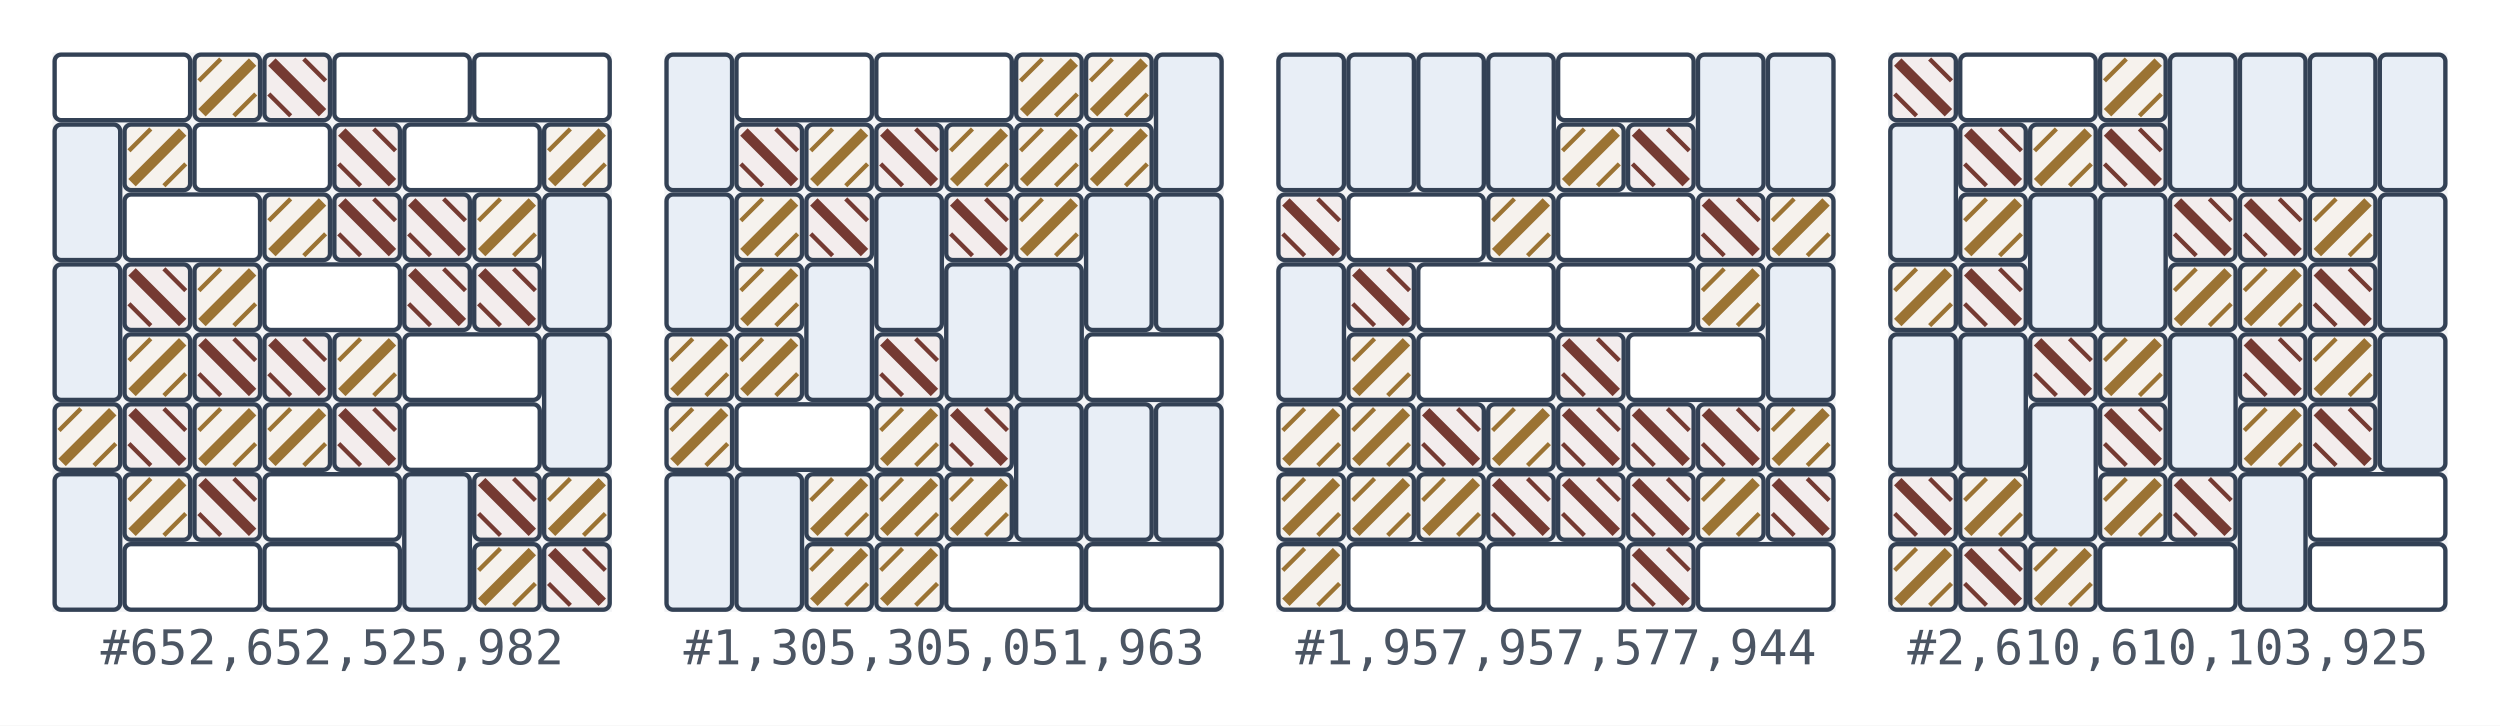
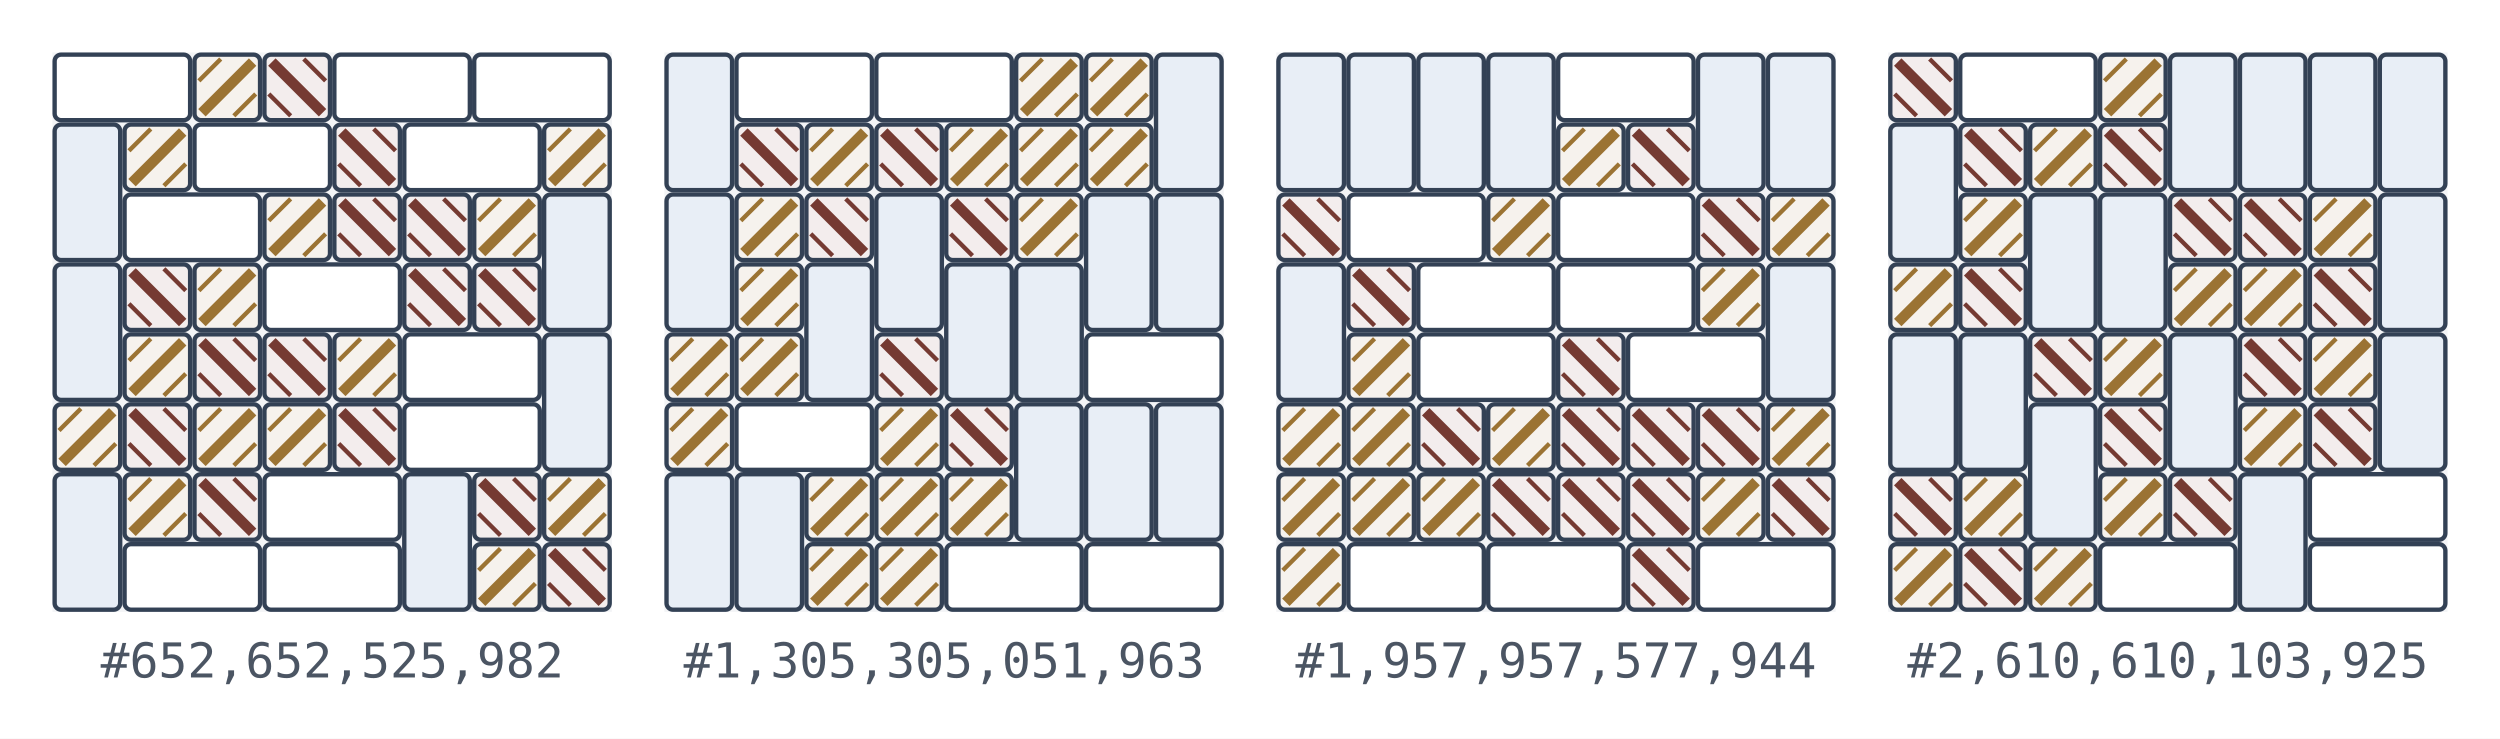
- <svg xmlns="http://www.w3.org/2000/svg" class="engraving" width="572" height="166" viewBox="0 0 572 166">
+ <svg xmlns="http://www.w3.org/2000/svg" class="engraving" width="572" height="169" viewBox="0 0 572 169">
  <style>.b{fill:#f3f4f6}text{font:11px monospace;fill:#4b5563;text-anchor:middle}.h,.v{stroke:#334155;stroke-width:1}.h{fill:#ffffff}.v{fill:#e8eef6}.cd,.ca{stroke:#334155;stroke-width:1}.cd{fill:#f3eded}.ca{fill:#f6f2ed}.d,.a{fill:none;stroke-width:1;stroke-linecap:butt}.d{stroke:#753a32}.a{stroke:#9b7333}.k{stroke-width:2.4}</style>
  <rect class="bg" width="100%" height="100%" fill="#fff" />
  <rect class="b" x="12" y="12" width="128" height="128" />
  <rect class="h" x="12.5" y="12.5" width="31" height="15" rx="1.5" />
  <rect class="h" x="76.5" y="12.5" width="31" height="15" rx="1.5" />
  <rect class="h" x="108.5" y="12.5" width="31" height="15" rx="1.5" />
  <rect class="v" x="12.5" y="28.5" width="15" height="31" rx="1.5" />
  <rect class="h" x="44.5" y="28.5" width="31" height="15" rx="1.5" />
  <rect class="h" x="92.5" y="28.5" width="31" height="15" rx="1.5" />
  <rect class="h" x="28.5" y="44.5" width="31" height="15" rx="1.5" />
  <rect class="v" x="124.5" y="44.5" width="15" height="31" rx="1.5" />
  <rect class="v" x="12.5" y="60.5" width="15" height="31" rx="1.5" />
  <rect class="h" x="60.5" y="60.5" width="31" height="15" rx="1.5" />
  <rect class="h" x="92.5" y="76.5" width="31" height="15" rx="1.5" />
  <rect class="v" x="124.5" y="76.5" width="15" height="31" rx="1.5" />
  <rect class="h" x="92.5" y="92.5" width="31" height="15" rx="1.5" />
  <rect class="v" x="12.5" y="108.5" width="15" height="31" rx="1.5" />
  <rect class="h" x="60.5" y="108.5" width="31" height="15" rx="1.5" />
  <rect class="v" x="92.5" y="108.5" width="15" height="31" rx="1.5" />
  <rect class="h" x="28.5" y="124.5" width="31" height="15" rx="1.5" />
  <rect class="h" x="60.5" y="124.5" width="31" height="15" rx="1.5" />
  <rect class="ca" x="44.5" y="12.5" width="15" height="15" rx="1.5" />
  <rect class="ca" x="28.5" y="28.5" width="15" height="15" rx="1.5" />
  <path class="a" d="M50.5 13.5L45.5 18.5M58.5 21.5L53.5 26.5M34.5 29.5L29.5 34.5M42.5 37.5L37.5 42.5" />
  <path class="a k" d="M57.8 14.2L46.2 25.8M41.8 30.2L30.2 41.8" />
  <rect class="cd" x="60.5" y="12.5" width="15" height="15" rx="1.5" />
  <rect class="cd" x="76.5" y="28.5" width="15" height="15" rx="1.5" />
  <path class="d" d="M69.5 13.5L74.5 18.5M61.5 21.5L66.5 26.5M85.5 29.5L90.5 34.5M77.5 37.5L82.5 42.5" />
  <path class="d k" d="M62.2 14.2L73.8 25.8M78.2 30.2L89.8 41.8" />
  <rect class="ca" x="124.5" y="28.5" width="15" height="15" rx="1.5" />
  <rect class="ca" x="108.5" y="44.5" width="15" height="15" rx="1.5" />
  <path class="a" d="M130.5 29.5L125.5 34.5M138.5 37.5L133.5 42.5M114.5 45.5L109.5 50.5M122.5 53.5L117.5 58.5" />
  <path class="a k" d="M137.8 30.2L126.2 41.8M121.8 46.2L110.2 57.8" />
  <rect class="ca" x="60.5" y="44.5" width="15" height="15" rx="1.5" />
  <rect class="ca" x="44.5" y="60.5" width="15" height="15" rx="1.5" />
  <path class="a" d="M66.5 45.5L61.5 50.5M74.5 53.5L69.5 58.5M50.5 61.5L45.5 66.5M58.5 69.5L53.5 74.5" />
  <path class="a k" d="M73.8 46.2L62.2 57.8M57.8 62.2L46.2 73.8" />
  <rect class="cd" x="76.5" y="44.5" width="15" height="15" rx="1.5" />
  <rect class="cd" x="92.5" y="60.5" width="15" height="15" rx="1.5" />
  <path class="d" d="M85.5 45.5L90.5 50.5M77.5 53.5L82.5 58.5M101.5 61.5L106.5 66.5M93.5 69.5L98.5 74.5" />
  <path class="d k" d="M78.2 46.2L89.8 57.8M94.2 62.2L105.8 73.8" />
  <rect class="cd" x="92.5" y="44.5" width="15" height="15" rx="1.5" />
  <rect class="cd" x="108.5" y="60.5" width="15" height="15" rx="1.5" />
  <path class="d" d="M101.5 45.5L106.5 50.5M93.5 53.5L98.5 58.5M117.5 61.5L122.5 66.5M109.5 69.5L114.5 74.5" />
  <path class="d k" d="M94.2 46.2L105.8 57.8M110.2 62.2L121.8 73.8" />
  <rect class="cd" x="28.5" y="60.5" width="15" height="15" rx="1.5" />
  <rect class="cd" x="44.5" y="76.5" width="15" height="15" rx="1.5" />
  <path class="d" d="M37.5 61.5L42.5 66.5M29.5 69.5L34.5 74.5M53.5 77.5L58.5 82.5M45.5 85.5L50.5 90.5" />
  <path class="d k" d="M30.2 62.2L41.8 73.8M46.2 78.2L57.8 89.8" />
  <rect class="ca" x="28.5" y="76.5" width="15" height="15" rx="1.5" />
  <rect class="ca" x="12.5" y="92.5" width="15" height="15" rx="1.5" />
  <path class="a" d="M34.5 77.5L29.5 82.5M42.5 85.5L37.5 90.5M18.5 93.5L13.5 98.5M26.5 101.5L21.5 106.5" />
  <path class="a k" d="M41.8 78.2L30.2 89.8M25.8 94.2L14.2 105.8" />
  <rect class="cd" x="60.5" y="76.5" width="15" height="15" rx="1.5" />
  <rect class="cd" x="76.5" y="92.5" width="15" height="15" rx="1.5" />
  <path class="d" d="M69.5 77.5L74.5 82.5M61.5 85.5L66.5 90.5M85.5 93.5L90.5 98.5M77.5 101.5L82.5 106.5" />
  <path class="d k" d="M62.2 78.2L73.8 89.8M78.2 94.2L89.8 105.8" />
  <rect class="ca" x="76.5" y="76.5" width="15" height="15" rx="1.5" />
  <rect class="ca" x="60.5" y="92.5" width="15" height="15" rx="1.5" />
  <path class="a" d="M82.5 77.5L77.5 82.5M90.5 85.5L85.5 90.5M66.5 93.5L61.5 98.5M74.5 101.5L69.5 106.5" />
  <path class="a k" d="M89.8 78.2L78.2 89.8M73.8 94.2L62.2 105.8" />
  <rect class="cd" x="28.5" y="92.5" width="15" height="15" rx="1.5" />
  <rect class="cd" x="44.5" y="108.5" width="15" height="15" rx="1.5" />
  <path class="d" d="M37.5 93.5L42.5 98.5M29.5 101.5L34.5 106.5M53.5 109.5L58.5 114.5M45.5 117.5L50.5 122.5" />
  <path class="d k" d="M30.2 94.2L41.8 105.8M46.2 110.2L57.8 121.8" />
  <rect class="ca" x="44.5" y="92.5" width="15" height="15" rx="1.5" />
  <rect class="ca" x="28.5" y="108.5" width="15" height="15" rx="1.5" />
  <path class="a" d="M50.5 93.5L45.5 98.5M58.5 101.5L53.5 106.5M34.5 109.5L29.5 114.5M42.5 117.5L37.5 122.5" />
  <path class="a k" d="M57.8 94.2L46.2 105.8M41.8 110.2L30.2 121.8" />
  <rect class="cd" x="108.5" y="108.5" width="15" height="15" rx="1.5" />
  <rect class="cd" x="124.5" y="124.5" width="15" height="15" rx="1.5" />
  <path class="d" d="M117.5 109.5L122.5 114.5M109.5 117.5L114.5 122.5M133.5 125.5L138.5 130.5M125.5 133.5L130.5 138.5" />
  <path class="d k" d="M110.2 110.2L121.8 121.8M126.2 126.2L137.8 137.8" />
  <rect class="ca" x="124.5" y="108.5" width="15" height="15" rx="1.5" />
  <rect class="ca" x="108.5" y="124.5" width="15" height="15" rx="1.5" />
  <path class="a" d="M130.5 109.5L125.5 114.5M138.5 117.5L133.5 122.5M114.5 125.5L109.5 130.5M122.5 133.5L117.5 138.5" />
  <path class="a k" d="M137.8 110.2L126.2 121.8M121.8 126.2L110.2 137.8" />
-   <text x="76" y="152">#652,652,525,982</text>
+   <text x="76" y="155">#652,652,525,982</text>
  <rect class="b" x="152" y="12" width="128" height="128" />
  <rect class="v" x="152.5" y="12.5" width="15" height="31" rx="1.5" />
  <rect class="h" x="168.5" y="12.5" width="31" height="15" rx="1.5" />
  <rect class="h" x="200.5" y="12.5" width="31" height="15" rx="1.5" />
  <rect class="v" x="264.5" y="12.5" width="15" height="31" rx="1.5" />
  <rect class="v" x="152.5" y="44.5" width="15" height="31" rx="1.5" />
  <rect class="v" x="200.5" y="44.5" width="15" height="31" rx="1.5" />
  <rect class="v" x="248.5" y="44.5" width="15" height="31" rx="1.5" />
  <rect class="v" x="264.5" y="44.5" width="15" height="31" rx="1.5" />
  <rect class="v" x="184.5" y="60.5" width="15" height="31" rx="1.5" />
  <rect class="v" x="216.5" y="60.5" width="15" height="31" rx="1.5" />
  <rect class="v" x="232.5" y="60.5" width="15" height="31" rx="1.5" />
  <rect class="h" x="248.5" y="76.5" width="31" height="15" rx="1.5" />
  <rect class="h" x="168.5" y="92.5" width="31" height="15" rx="1.5" />
  <rect class="v" x="232.5" y="92.5" width="15" height="31" rx="1.5" />
  <rect class="v" x="248.5" y="92.5" width="15" height="31" rx="1.5" />
  <rect class="v" x="264.5" y="92.5" width="15" height="31" rx="1.5" />
  <rect class="v" x="152.5" y="108.5" width="15" height="31" rx="1.5" />
  <rect class="v" x="168.5" y="108.5" width="15" height="31" rx="1.5" />
  <rect class="h" x="216.5" y="124.5" width="31" height="15" rx="1.5" />
  <rect class="h" x="248.5" y="124.5" width="31" height="15" rx="1.5" />
  <rect class="ca" x="232.5" y="12.5" width="15" height="15" rx="1.5" />
  <rect class="ca" x="216.5" y="28.5" width="15" height="15" rx="1.5" />
  <path class="a" d="M238.5 13.5L233.5 18.5M246.5 21.5L241.5 26.5M222.5 29.5L217.5 34.5M230.5 37.5L225.5 42.5" />
  <path class="a k" d="M245.8 14.2L234.2 25.8M229.8 30.2L218.2 41.8" />
  <rect class="ca" x="248.5" y="12.5" width="15" height="15" rx="1.5" />
  <rect class="ca" x="232.5" y="28.5" width="15" height="15" rx="1.5" />
  <path class="a" d="M254.5 13.5L249.5 18.5M262.5 21.5L257.5 26.5M238.5 29.5L233.5 34.5M246.5 37.5L241.5 42.5" />
  <path class="a k" d="M261.8 14.2L250.2 25.8M245.8 30.2L234.2 41.8" />
  <rect class="cd" x="168.5" y="28.5" width="15" height="15" rx="1.5" />
  <rect class="cd" x="184.5" y="44.5" width="15" height="15" rx="1.5" />
  <path class="d" d="M177.5 29.5L182.5 34.5M169.5 37.5L174.5 42.5M193.5 45.5L198.5 50.5M185.5 53.5L190.5 58.5" />
  <path class="d k" d="M170.2 30.2L181.8 41.8M186.2 46.2L197.8 57.8" />
  <rect class="ca" x="184.5" y="28.5" width="15" height="15" rx="1.5" />
  <rect class="ca" x="168.5" y="44.5" width="15" height="15" rx="1.5" />
  <path class="a" d="M190.5 29.5L185.5 34.5M198.5 37.5L193.5 42.5M174.5 45.5L169.5 50.5M182.5 53.5L177.5 58.5" />
  <path class="a k" d="M197.8 30.2L186.2 41.8M181.8 46.2L170.2 57.8" />
  <rect class="cd" x="200.5" y="28.5" width="15" height="15" rx="1.5" />
  <rect class="cd" x="216.5" y="44.5" width="15" height="15" rx="1.5" />
  <path class="d" d="M209.5 29.5L214.5 34.5M201.5 37.5L206.5 42.5M225.5 45.5L230.5 50.5M217.5 53.5L222.5 58.5" />
  <path class="d k" d="M202.2 30.2L213.8 41.8M218.2 46.2L229.8 57.8" />
  <rect class="ca" x="248.5" y="28.5" width="15" height="15" rx="1.5" />
  <rect class="ca" x="232.5" y="44.5" width="15" height="15" rx="1.5" />
  <path class="a" d="M254.5 29.5L249.5 34.5M262.5 37.5L257.5 42.5M238.5 45.5L233.5 50.5M246.5 53.5L241.5 58.5" />
  <path class="a k" d="M261.8 30.2L250.2 41.8M245.8 46.2L234.2 57.8" />
  <rect class="ca" x="168.5" y="60.5" width="15" height="15" rx="1.5" />
  <rect class="ca" x="152.5" y="76.5" width="15" height="15" rx="1.5" />
  <path class="a" d="M174.5 61.5L169.5 66.5M182.5 69.5L177.5 74.5M158.5 77.5L153.5 82.5M166.5 85.5L161.5 90.5" />
  <path class="a k" d="M181.8 62.2L170.2 73.8M165.8 78.2L154.2 89.8" />
  <rect class="ca" x="168.5" y="76.5" width="15" height="15" rx="1.5" />
  <rect class="ca" x="152.5" y="92.5" width="15" height="15" rx="1.5" />
  <path class="a" d="M174.5 77.5L169.5 82.5M182.5 85.5L177.5 90.5M158.5 93.5L153.5 98.5M166.5 101.5L161.5 106.5" />
  <path class="a k" d="M181.8 78.2L170.2 89.8M165.8 94.2L154.2 105.8" />
  <rect class="cd" x="200.5" y="76.5" width="15" height="15" rx="1.5" />
  <rect class="cd" x="216.5" y="92.5" width="15" height="15" rx="1.5" />
  <path class="d" d="M209.5 77.5L214.5 82.5M201.5 85.5L206.5 90.5M225.5 93.5L230.5 98.5M217.5 101.5L222.5 106.5" />
  <path class="d k" d="M202.2 78.2L213.8 89.8M218.2 94.2L229.8 105.8" />
  <rect class="ca" x="200.5" y="92.5" width="15" height="15" rx="1.5" />
  <rect class="ca" x="184.5" y="108.5" width="15" height="15" rx="1.5" />
  <path class="a" d="M206.5 93.5L201.5 98.5M214.5 101.5L209.5 106.5M190.5 109.5L185.5 114.5M198.5 117.5L193.5 122.5" />
  <path class="a k" d="M213.8 94.2L202.2 105.8M197.8 110.2L186.2 121.8" />
  <rect class="ca" x="200.5" y="108.5" width="15" height="15" rx="1.5" />
  <rect class="ca" x="184.5" y="124.5" width="15" height="15" rx="1.5" />
  <path class="a" d="M206.5 109.5L201.5 114.5M214.5 117.5L209.5 122.5M190.5 125.5L185.5 130.5M198.5 133.5L193.5 138.5" />
  <path class="a k" d="M213.8 110.2L202.2 121.8M197.8 126.2L186.2 137.8" />
  <rect class="ca" x="216.5" y="108.5" width="15" height="15" rx="1.5" />
  <rect class="ca" x="200.5" y="124.5" width="15" height="15" rx="1.5" />
  <path class="a" d="M222.5 109.5L217.5 114.5M230.5 117.5L225.5 122.5M206.5 125.5L201.5 130.5M214.5 133.5L209.5 138.5" />
  <path class="a k" d="M229.8 110.2L218.2 121.8M213.8 126.2L202.2 137.8" />
-   <text x="216" y="152">#1,305,305,051,963</text>
+   <text x="216" y="155">#1,305,305,051,963</text>
  <rect class="b" x="292" y="12" width="128" height="128" />
  <rect class="v" x="292.5" y="12.5" width="15" height="31" rx="1.5" />
  <rect class="v" x="308.5" y="12.5" width="15" height="31" rx="1.5" />
  <rect class="v" x="324.5" y="12.5" width="15" height="31" rx="1.5" />
  <rect class="v" x="340.5" y="12.5" width="15" height="31" rx="1.5" />
  <rect class="h" x="356.5" y="12.5" width="31" height="15" rx="1.5" />
  <rect class="v" x="388.5" y="12.5" width="15" height="31" rx="1.5" />
  <rect class="v" x="404.5" y="12.5" width="15" height="31" rx="1.5" />
  <rect class="h" x="308.5" y="44.5" width="31" height="15" rx="1.5" />
  <rect class="h" x="356.5" y="44.5" width="31" height="15" rx="1.5" />
  <rect class="v" x="292.5" y="60.5" width="15" height="31" rx="1.5" />
  <rect class="h" x="324.5" y="60.5" width="31" height="15" rx="1.5" />
  <rect class="h" x="356.5" y="60.5" width="31" height="15" rx="1.5" />
  <rect class="v" x="404.5" y="60.5" width="15" height="31" rx="1.5" />
  <rect class="h" x="324.5" y="76.5" width="31" height="15" rx="1.5" />
  <rect class="h" x="372.5" y="76.5" width="31" height="15" rx="1.5" />
  <rect class="h" x="308.5" y="124.5" width="31" height="15" rx="1.5" />
  <rect class="h" x="340.5" y="124.5" width="31" height="15" rx="1.5" />
  <rect class="h" x="388.5" y="124.5" width="31" height="15" rx="1.5" />
  <rect class="ca" x="356.5" y="28.5" width="15" height="15" rx="1.5" />
  <rect class="ca" x="340.5" y="44.5" width="15" height="15" rx="1.5" />
  <path class="a" d="M362.5 29.5L357.5 34.5M370.5 37.5L365.5 42.5M346.5 45.5L341.5 50.5M354.5 53.5L349.5 58.5" />
  <path class="a k" d="M369.8 30.2L358.2 41.8M353.8 46.2L342.2 57.8" />
  <rect class="cd" x="372.5" y="28.5" width="15" height="15" rx="1.5" />
  <rect class="cd" x="388.5" y="44.5" width="15" height="15" rx="1.5" />
  <path class="d" d="M381.5 29.5L386.5 34.5M373.5 37.5L378.5 42.5M397.5 45.5L402.5 50.5M389.5 53.5L394.5 58.5" />
  <path class="d k" d="M374.2 30.2L385.8 41.8M390.2 46.2L401.8 57.8" />
  <rect class="cd" x="292.5" y="44.5" width="15" height="15" rx="1.5" />
  <rect class="cd" x="308.5" y="60.5" width="15" height="15" rx="1.5" />
  <path class="d" d="M301.5 45.5L306.5 50.5M293.5 53.5L298.5 58.5M317.5 61.5L322.5 66.5M309.5 69.5L314.5 74.5" />
  <path class="d k" d="M294.2 46.2L305.8 57.8M310.2 62.2L321.8 73.8" />
  <rect class="ca" x="404.5" y="44.5" width="15" height="15" rx="1.5" />
  <rect class="ca" x="388.5" y="60.5" width="15" height="15" rx="1.5" />
  <path class="a" d="M410.5 45.5L405.5 50.5M418.5 53.5L413.5 58.5M394.5 61.5L389.5 66.5M402.5 69.5L397.5 74.5" />
  <path class="a k" d="M417.8 46.2L406.2 57.8M401.8 62.2L390.2 73.8" />
  <rect class="ca" x="308.5" y="76.5" width="15" height="15" rx="1.5" />
  <rect class="ca" x="292.5" y="92.5" width="15" height="15" rx="1.5" />
  <path class="a" d="M314.5 77.5L309.5 82.5M322.5 85.5L317.5 90.5M298.5 93.5L293.5 98.5M306.5 101.5L301.5 106.5" />
  <path class="a k" d="M321.8 78.2L310.2 89.8M305.8 94.2L294.2 105.8" />
  <rect class="cd" x="356.5" y="76.5" width="15" height="15" rx="1.5" />
  <rect class="cd" x="372.5" y="92.5" width="15" height="15" rx="1.5" />
  <path class="d" d="M365.5 77.5L370.5 82.5M357.5 85.5L362.5 90.5M381.5 93.5L386.5 98.5M373.5 101.5L378.5 106.5" />
  <path class="d k" d="M358.2 78.2L369.8 89.8M374.2 94.2L385.8 105.8" />
  <rect class="ca" x="308.5" y="92.5" width="15" height="15" rx="1.5" />
  <rect class="ca" x="292.5" y="108.5" width="15" height="15" rx="1.5" />
  <path class="a" d="M314.5 93.5L309.5 98.5M322.5 101.5L317.5 106.5M298.5 109.5L293.5 114.5M306.5 117.5L301.5 122.5" />
  <path class="a k" d="M321.8 94.2L310.2 105.8M305.8 110.2L294.2 121.8" />
  <rect class="cd" x="324.5" y="92.5" width="15" height="15" rx="1.5" />
  <rect class="cd" x="340.5" y="108.5" width="15" height="15" rx="1.5" />
  <path class="d" d="M333.5 93.5L338.5 98.5M325.5 101.5L330.5 106.5M349.5 109.5L354.5 114.5M341.5 117.5L346.5 122.5" />
  <path class="d k" d="M326.2 94.2L337.8 105.8M342.2 110.2L353.8 121.8" />
  <rect class="ca" x="340.5" y="92.5" width="15" height="15" rx="1.5" />
  <rect class="ca" x="324.5" y="108.5" width="15" height="15" rx="1.5" />
  <path class="a" d="M346.5 93.5L341.5 98.5M354.5 101.5L349.5 106.5M330.5 109.5L325.5 114.5M338.5 117.5L333.5 122.5" />
  <path class="a k" d="M353.8 94.2L342.2 105.8M337.8 110.2L326.2 121.8" />
  <rect class="cd" x="356.5" y="92.5" width="15" height="15" rx="1.5" />
  <rect class="cd" x="372.5" y="108.5" width="15" height="15" rx="1.5" />
  <path class="d" d="M365.5 93.5L370.5 98.5M357.5 101.5L362.5 106.5M381.5 109.5L386.5 114.5M373.5 117.5L378.5 122.5" />
  <path class="d k" d="M358.2 94.2L369.8 105.8M374.2 110.2L385.8 121.8" />
  <rect class="cd" x="388.5" y="92.5" width="15" height="15" rx="1.5" />
  <rect class="cd" x="404.5" y="108.5" width="15" height="15" rx="1.5" />
  <path class="d" d="M397.5 93.5L402.5 98.5M389.5 101.5L394.5 106.5M413.5 109.5L418.5 114.5M405.5 117.5L410.5 122.5" />
  <path class="d k" d="M390.2 94.2L401.8 105.8M406.2 110.2L417.8 121.8" />
  <rect class="ca" x="404.5" y="92.5" width="15" height="15" rx="1.5" />
  <rect class="ca" x="388.5" y="108.5" width="15" height="15" rx="1.5" />
  <path class="a" d="M410.5 93.5L405.5 98.5M418.5 101.5L413.5 106.5M394.5 109.5L389.5 114.5M402.5 117.5L397.5 122.5" />
  <path class="a k" d="M417.8 94.2L406.2 105.8M401.8 110.2L390.2 121.8" />
  <rect class="ca" x="308.5" y="108.5" width="15" height="15" rx="1.5" />
  <rect class="ca" x="292.5" y="124.5" width="15" height="15" rx="1.5" />
  <path class="a" d="M314.5 109.5L309.5 114.5M322.5 117.5L317.5 122.5M298.5 125.5L293.5 130.5M306.5 133.5L301.5 138.5" />
  <path class="a k" d="M321.8 110.2L310.2 121.8M305.8 126.2L294.2 137.8" />
  <rect class="cd" x="356.5" y="108.5" width="15" height="15" rx="1.5" />
  <rect class="cd" x="372.5" y="124.5" width="15" height="15" rx="1.5" />
  <path class="d" d="M365.5 109.5L370.5 114.5M357.5 117.5L362.5 122.5M381.5 125.5L386.5 130.5M373.5 133.5L378.5 138.5" />
  <path class="d k" d="M358.2 110.2L369.8 121.8M374.2 126.2L385.8 137.8" />
-   <text x="356" y="152">#1,957,957,577,944</text>
+   <text x="356" y="155">#1,957,957,577,944</text>
  <rect class="b" x="432" y="12" width="128" height="128" />
  <rect class="h" x="448.5" y="12.5" width="31" height="15" rx="1.5" />
  <rect class="v" x="496.5" y="12.5" width="15" height="31" rx="1.5" />
  <rect class="v" x="512.5" y="12.5" width="15" height="31" rx="1.5" />
  <rect class="v" x="528.5" y="12.5" width="15" height="31" rx="1.5" />
  <rect class="v" x="544.5" y="12.5" width="15" height="31" rx="1.5" />
  <rect class="v" x="432.5" y="28.5" width="15" height="31" rx="1.5" />
  <rect class="v" x="464.5" y="44.5" width="15" height="31" rx="1.5" />
  <rect class="v" x="480.5" y="44.5" width="15" height="31" rx="1.5" />
  <rect class="v" x="544.5" y="44.5" width="15" height="31" rx="1.5" />
  <rect class="v" x="432.5" y="76.5" width="15" height="31" rx="1.5" />
  <rect class="v" x="448.5" y="76.5" width="15" height="31" rx="1.5" />
  <rect class="v" x="496.5" y="76.5" width="15" height="31" rx="1.5" />
  <rect class="v" x="544.5" y="76.5" width="15" height="31" rx="1.5" />
  <rect class="v" x="464.5" y="92.5" width="15" height="31" rx="1.5" />
  <rect class="v" x="512.5" y="108.5" width="15" height="31" rx="1.5" />
  <rect class="h" x="528.5" y="108.5" width="31" height="15" rx="1.5" />
  <rect class="h" x="480.5" y="124.5" width="31" height="15" rx="1.5" />
  <rect class="h" x="528.5" y="124.5" width="31" height="15" rx="1.5" />
  <rect class="cd" x="432.5" y="12.5" width="15" height="15" rx="1.5" />
  <rect class="cd" x="448.5" y="28.5" width="15" height="15" rx="1.5" />
  <path class="d" d="M441.5 13.5L446.5 18.5M433.5 21.5L438.5 26.5M457.5 29.5L462.5 34.5M449.5 37.5L454.5 42.5" />
  <path class="d k" d="M434.2 14.2L445.8 25.8M450.2 30.2L461.8 41.8" />
  <rect class="ca" x="480.5" y="12.5" width="15" height="15" rx="1.5" />
  <rect class="ca" x="464.5" y="28.5" width="15" height="15" rx="1.5" />
  <path class="a" d="M486.5 13.5L481.5 18.5M494.5 21.5L489.5 26.5M470.5 29.5L465.5 34.5M478.5 37.5L473.5 42.5" />
  <path class="a k" d="M493.8 14.2L482.2 25.8M477.8 30.2L466.2 41.8" />
  <rect class="cd" x="480.5" y="28.5" width="15" height="15" rx="1.5" />
  <rect class="cd" x="496.5" y="44.5" width="15" height="15" rx="1.5" />
  <path class="d" d="M489.5 29.5L494.5 34.5M481.5 37.5L486.5 42.5M505.5 45.5L510.5 50.5M497.5 53.5L502.5 58.5" />
  <path class="d k" d="M482.2 30.2L493.8 41.8M498.2 46.2L509.8 57.8" />
  <rect class="ca" x="448.5" y="44.5" width="15" height="15" rx="1.5" />
  <rect class="ca" x="432.5" y="60.5" width="15" height="15" rx="1.5" />
  <path class="a" d="M454.5 45.5L449.5 50.5M462.5 53.5L457.5 58.5M438.5 61.5L433.5 66.5M446.5 69.5L441.5 74.5" />
  <path class="a k" d="M461.8 46.2L450.2 57.8M445.8 62.2L434.2 73.8" />
  <rect class="cd" x="512.5" y="44.5" width="15" height="15" rx="1.5" />
  <rect class="cd" x="528.5" y="60.5" width="15" height="15" rx="1.5" />
  <path class="d" d="M521.5 45.5L526.5 50.5M513.5 53.5L518.5 58.5M537.5 61.5L542.5 66.5M529.5 69.5L534.5 74.5" />
  <path class="d k" d="M514.2 46.2L525.8 57.8M530.2 62.2L541.8 73.8" />
  <rect class="ca" x="528.5" y="44.5" width="15" height="15" rx="1.5" />
  <rect class="ca" x="512.5" y="60.5" width="15" height="15" rx="1.5" />
  <path class="a" d="M534.5 45.5L529.5 50.5M542.5 53.5L537.5 58.5M518.5 61.5L513.5 66.5M526.5 69.5L521.5 74.5" />
  <path class="a k" d="M541.8 46.2L530.2 57.8M525.8 62.2L514.2 73.8" />
  <rect class="cd" x="448.5" y="60.5" width="15" height="15" rx="1.5" />
  <rect class="cd" x="464.5" y="76.5" width="15" height="15" rx="1.5" />
  <path class="d" d="M457.5 61.5L462.5 66.5M449.5 69.5L454.5 74.5M473.5 77.5L478.5 82.5M465.5 85.5L470.5 90.5" />
  <path class="d k" d="M450.2 62.2L461.8 73.8M466.2 78.2L477.8 89.8" />
  <rect class="ca" x="496.5" y="60.5" width="15" height="15" rx="1.5" />
  <rect class="ca" x="480.5" y="76.5" width="15" height="15" rx="1.5" />
  <path class="a" d="M502.5 61.5L497.5 66.5M510.5 69.5L505.5 74.5M486.5 77.5L481.5 82.5M494.5 85.5L489.5 90.5" />
  <path class="a k" d="M509.8 62.2L498.2 73.8M493.8 78.2L482.2 89.8" />
  <rect class="cd" x="512.5" y="76.5" width="15" height="15" rx="1.5" />
  <rect class="cd" x="528.5" y="92.5" width="15" height="15" rx="1.5" />
  <path class="d" d="M521.5 77.5L526.5 82.5M513.5 85.5L518.5 90.5M537.5 93.5L542.5 98.5M529.5 101.5L534.5 106.5" />
  <path class="d k" d="M514.2 78.2L525.8 89.8M530.2 94.2L541.8 105.8" />
  <rect class="ca" x="528.5" y="76.5" width="15" height="15" rx="1.5" />
  <rect class="ca" x="512.5" y="92.5" width="15" height="15" rx="1.5" />
  <path class="a" d="M534.5 77.5L529.5 82.5M542.5 85.5L537.5 90.5M518.5 93.5L513.5 98.5M526.5 101.5L521.5 106.5" />
  <path class="a k" d="M541.8 78.2L530.2 89.8M525.8 94.2L514.2 105.8" />
  <rect class="cd" x="480.5" y="92.5" width="15" height="15" rx="1.5" />
  <rect class="cd" x="496.5" y="108.5" width="15" height="15" rx="1.5" />
  <path class="d" d="M489.5 93.5L494.5 98.5M481.5 101.5L486.5 106.5M505.5 109.5L510.5 114.5M497.5 117.5L502.5 122.5" />
  <path class="d k" d="M482.2 94.2L493.8 105.8M498.2 110.2L509.8 121.8" />
  <rect class="cd" x="432.5" y="108.5" width="15" height="15" rx="1.5" />
  <rect class="cd" x="448.5" y="124.5" width="15" height="15" rx="1.5" />
  <path class="d" d="M441.5 109.5L446.5 114.5M433.5 117.5L438.5 122.5M457.5 125.5L462.5 130.5M449.5 133.5L454.5 138.5" />
  <path class="d k" d="M434.2 110.2L445.8 121.8M450.2 126.2L461.8 137.8" />
  <rect class="ca" x="448.5" y="108.5" width="15" height="15" rx="1.5" />
  <rect class="ca" x="432.5" y="124.5" width="15" height="15" rx="1.5" />
  <path class="a" d="M454.5 109.5L449.5 114.5M462.5 117.5L457.5 122.5M438.5 125.5L433.5 130.5M446.5 133.5L441.5 138.5" />
  <path class="a k" d="M461.8 110.2L450.2 121.8M445.8 126.2L434.2 137.8" />
  <rect class="ca" x="480.5" y="108.5" width="15" height="15" rx="1.5" />
  <rect class="ca" x="464.5" y="124.5" width="15" height="15" rx="1.5" />
  <path class="a" d="M486.5 109.5L481.5 114.5M494.5 117.5L489.5 122.5M470.5 125.5L465.5 130.5M478.5 133.5L473.5 138.5" />
  <path class="a k" d="M493.8 110.2L482.2 121.8M477.8 126.2L466.2 137.8" />
-   <text x="496" y="152">#2,610,610,103,925</text>
+   <text x="496" y="155">#2,610,610,103,925</text>
</svg>
